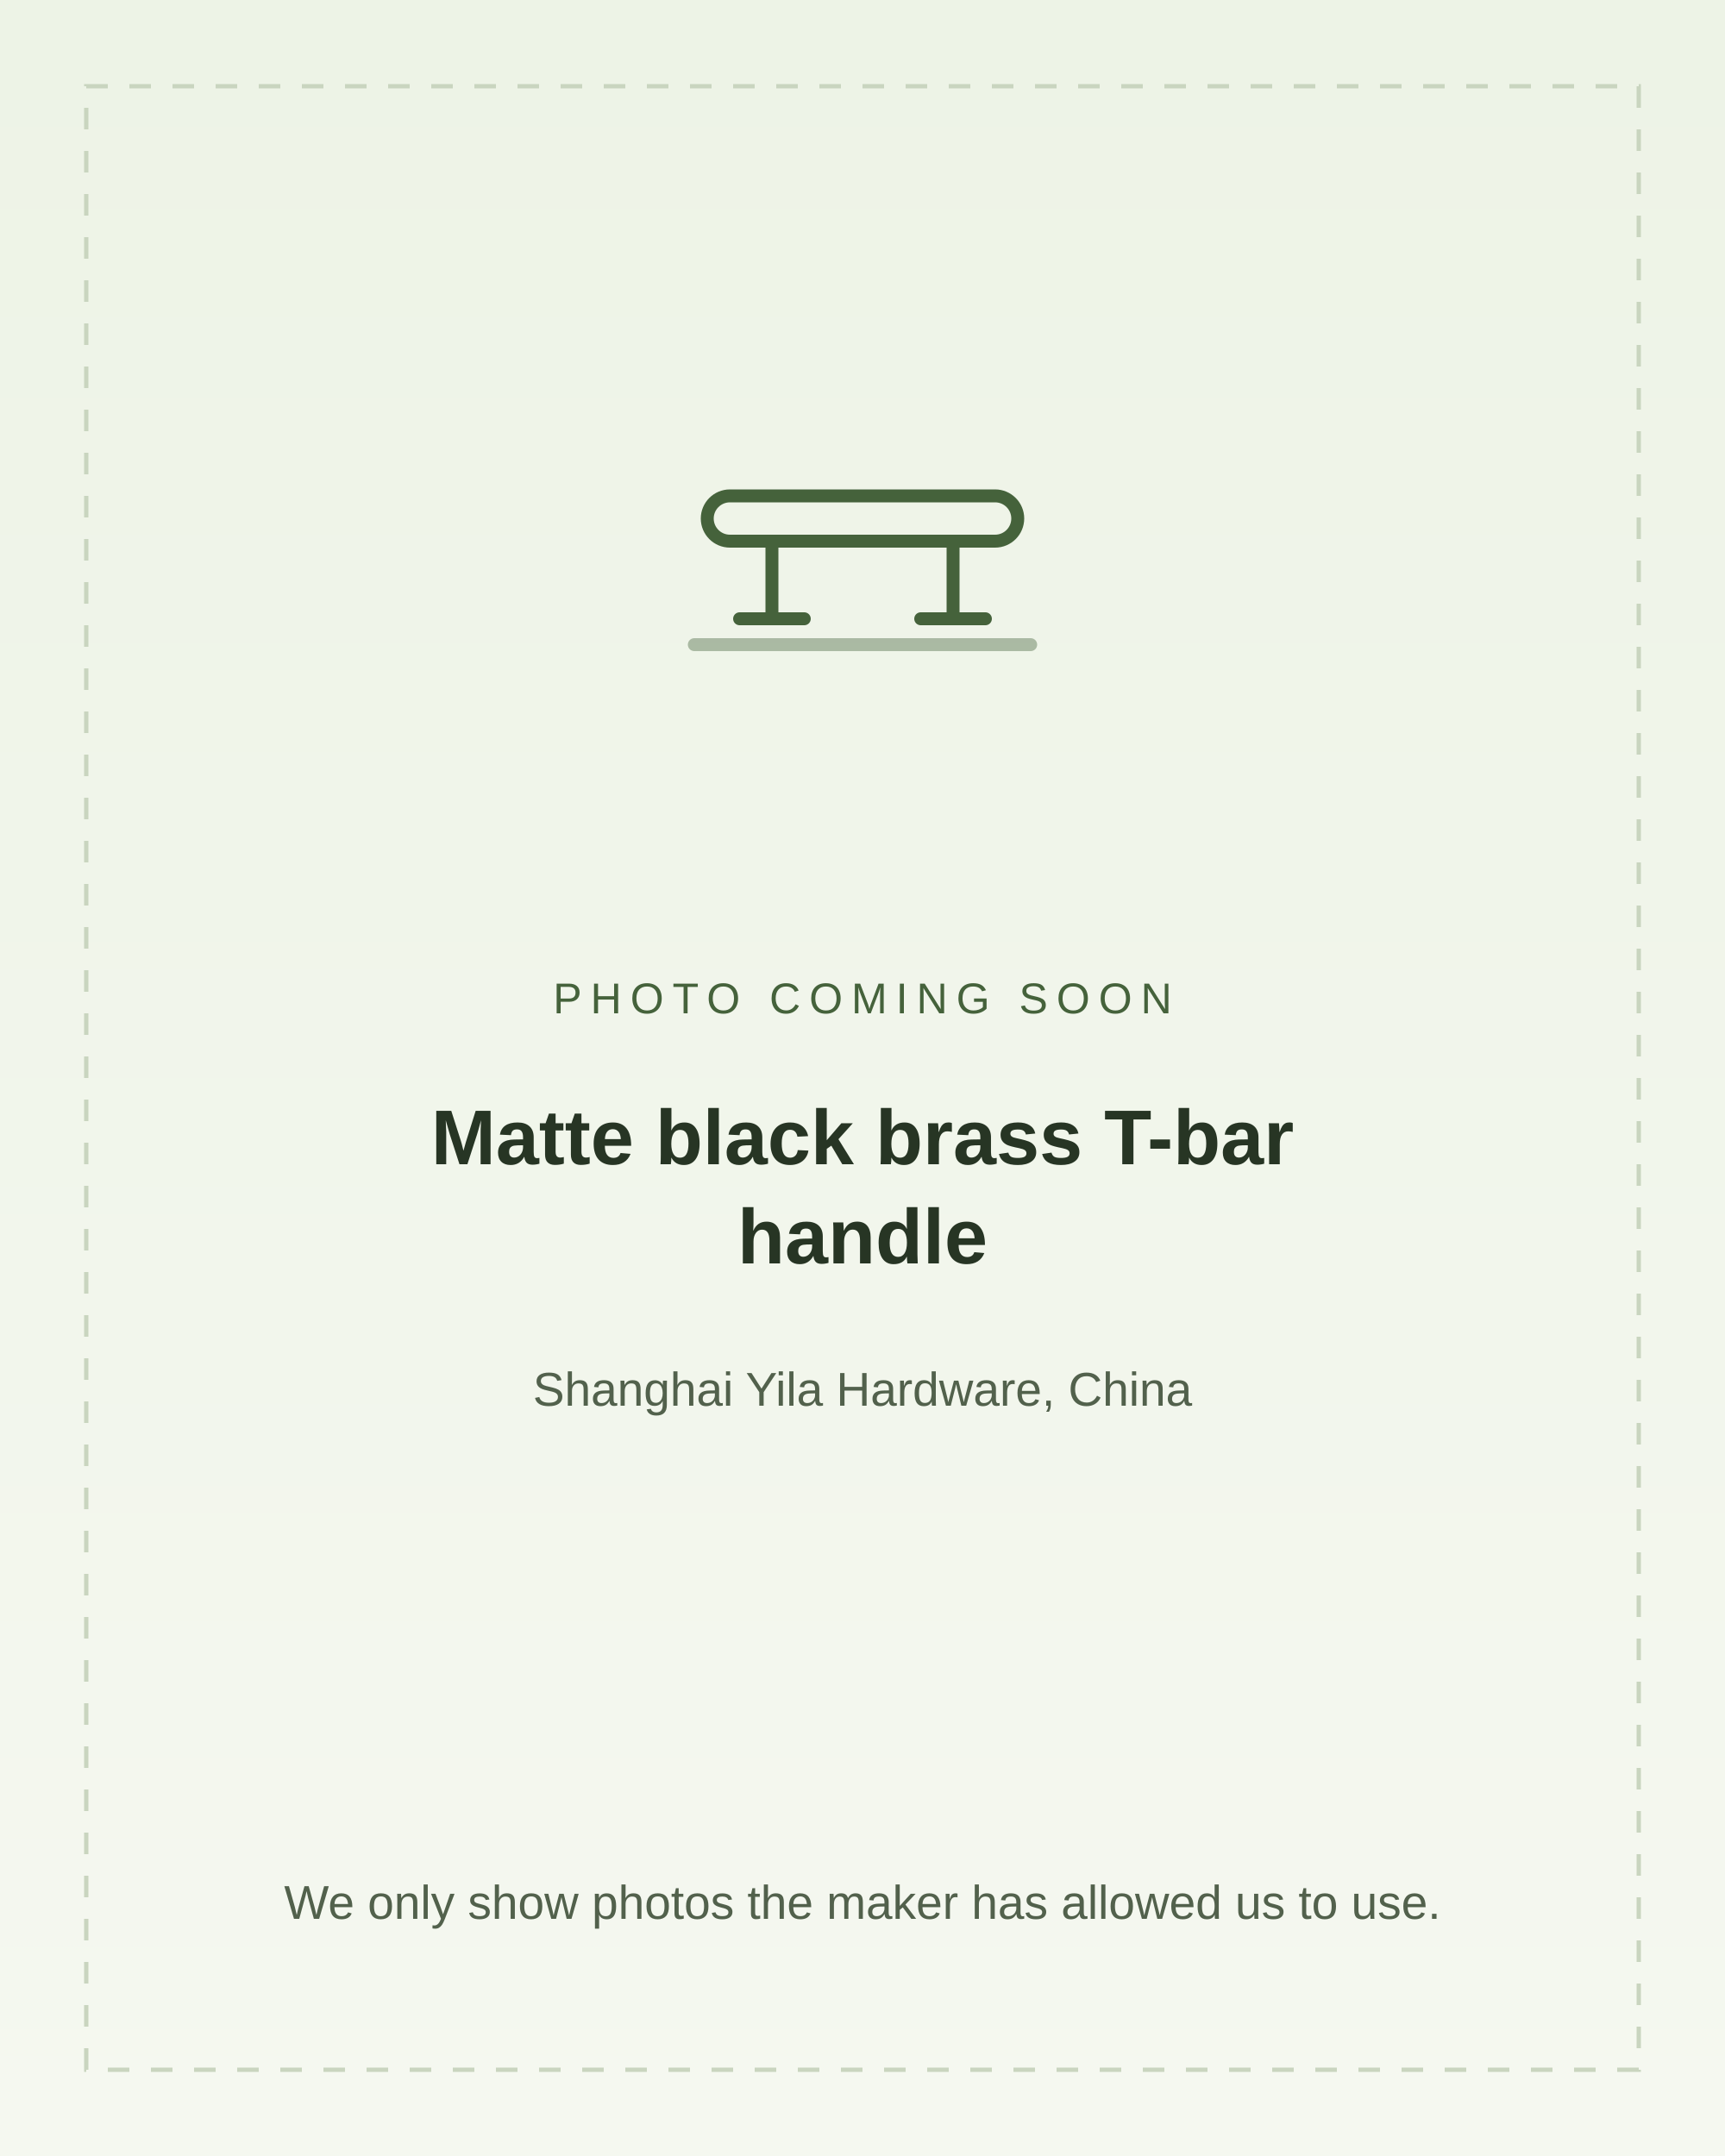
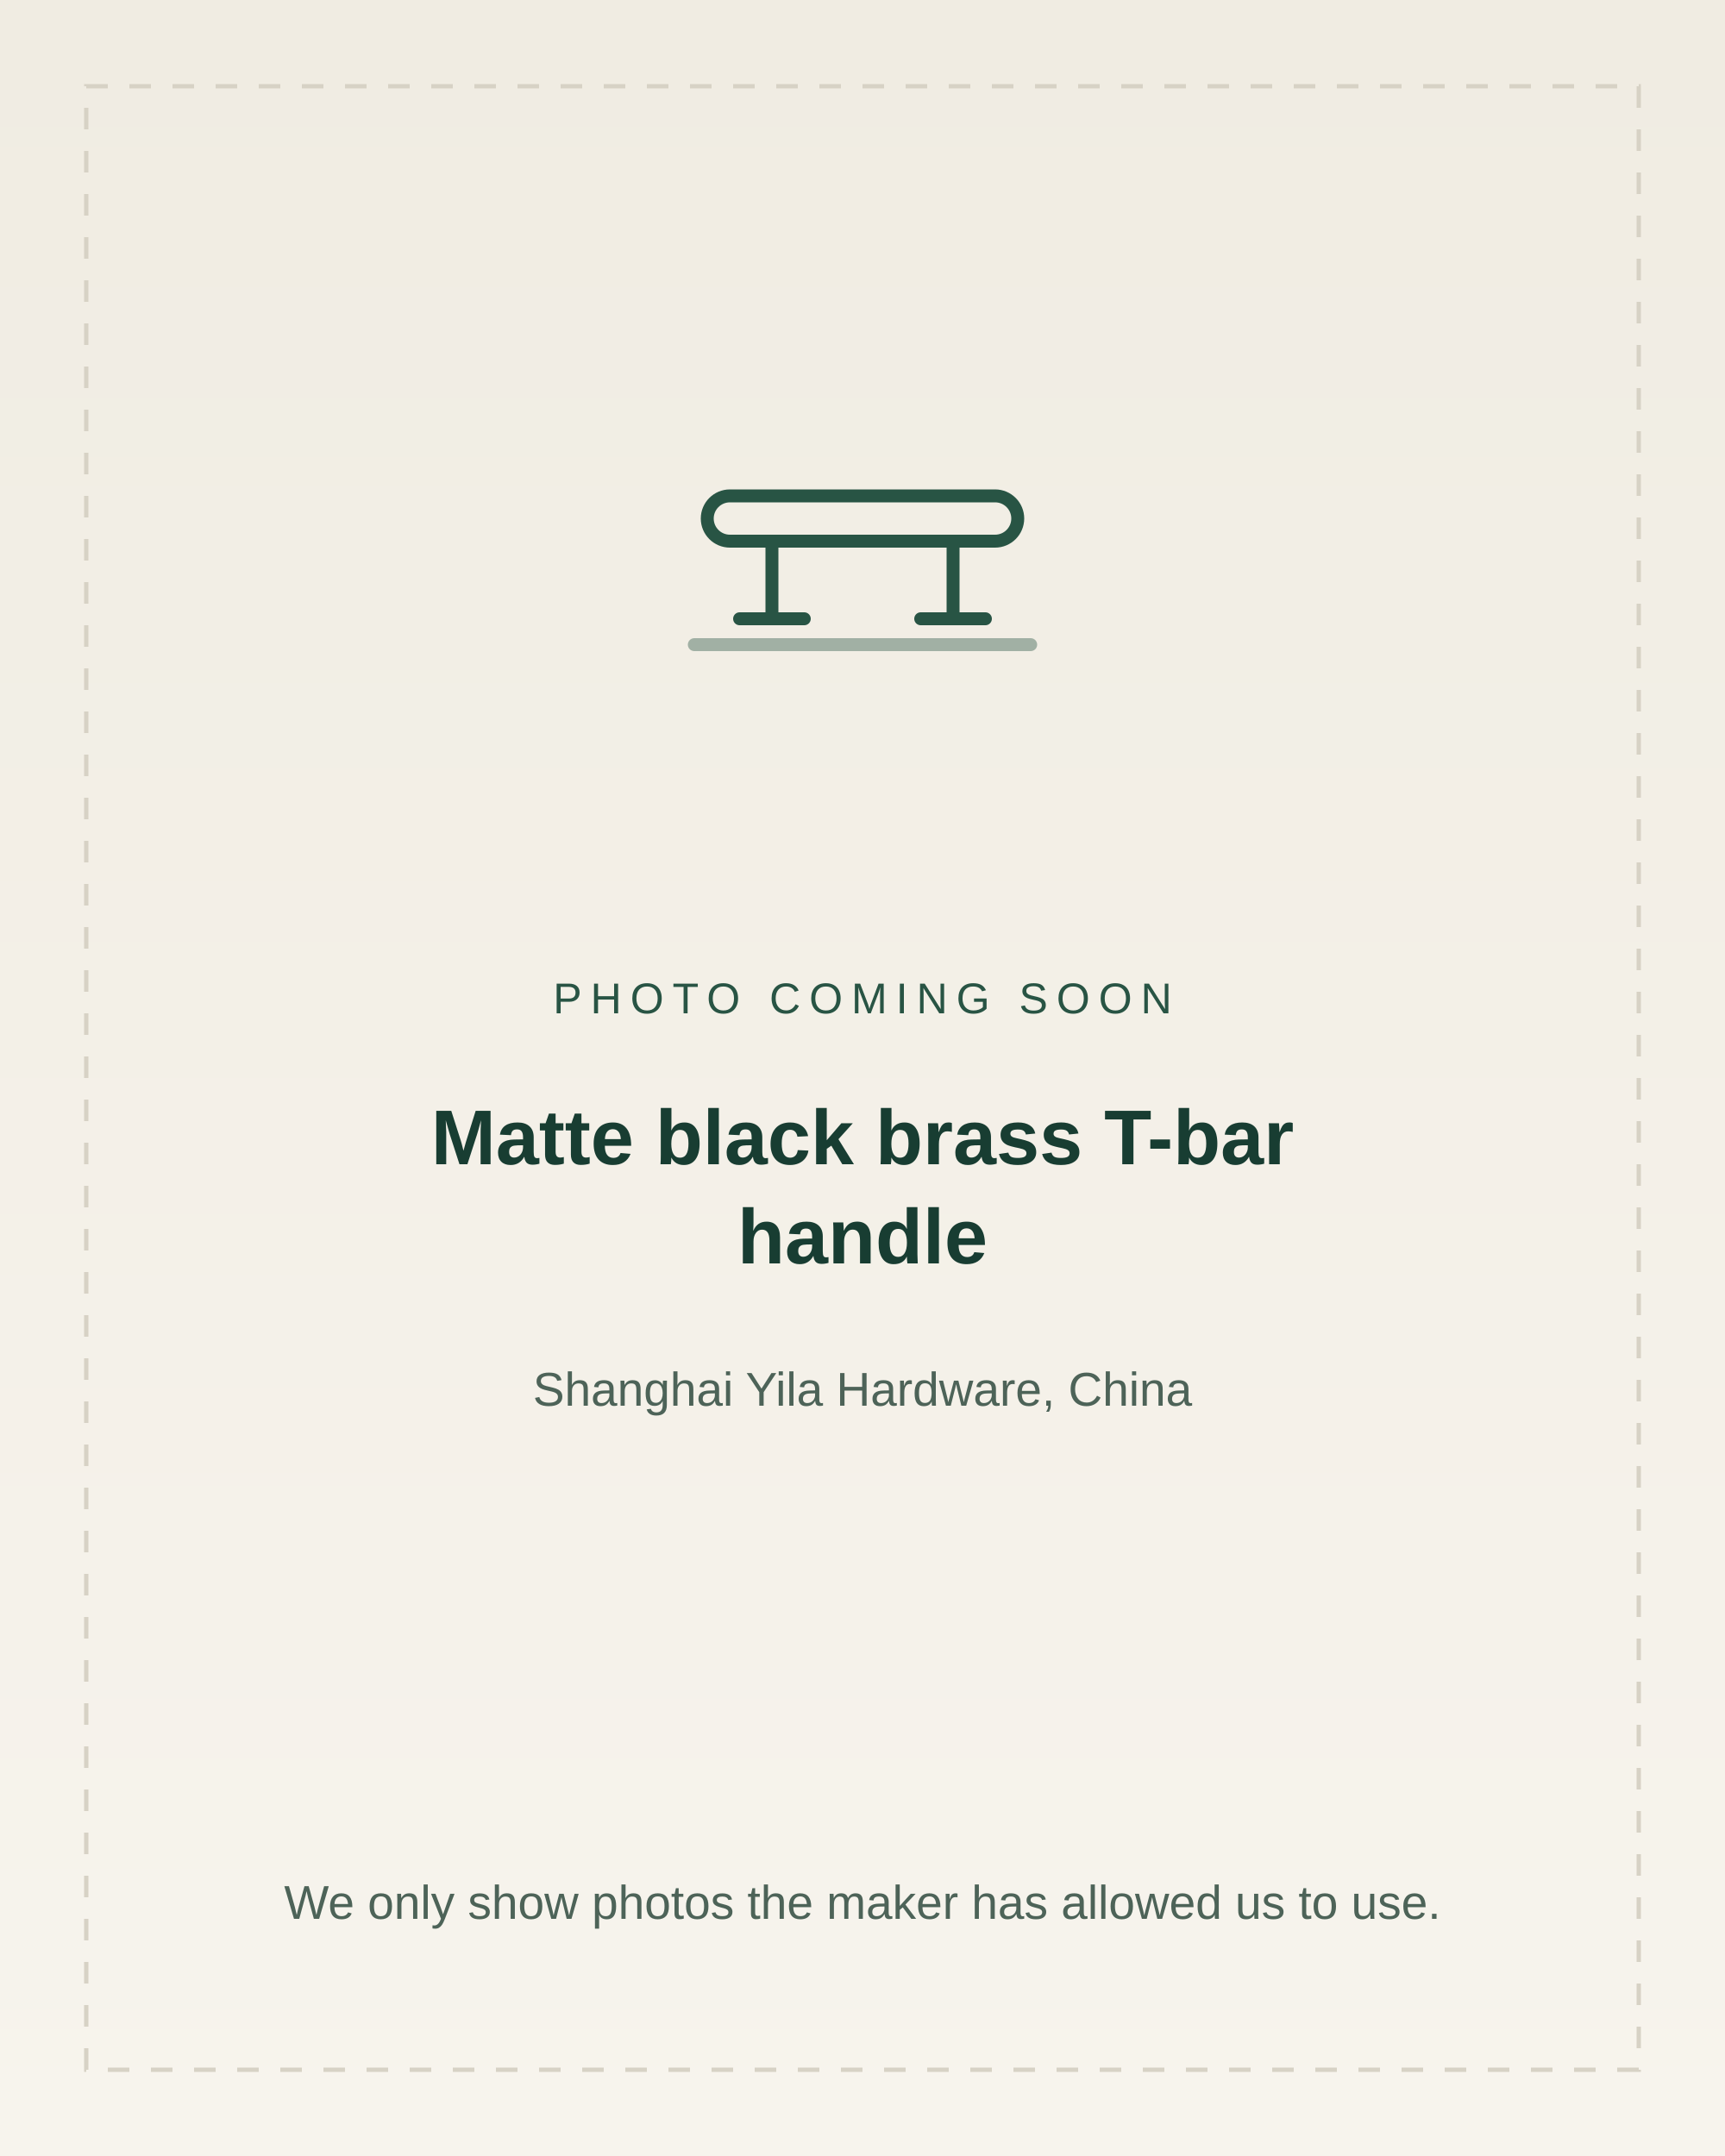
<svg xmlns="http://www.w3.org/2000/svg" viewBox="0 0 800 1000" width="800" height="1000">
  <defs>
    <linearGradient id="bg" x1="0" y1="0" x2="0" y2="1">
-       <stop offset="0" stop-color="#edf3e6" />
-       <stop offset="1" stop-color="#f5f8f0" />
+       <stop offset="0" stop-color="#f0ece2" />
+       <stop offset="1" stop-color="#f7f4ed" />
    </linearGradient>
  </defs>
  <rect width="800" height="1000" fill="url(#bg)" />
-   <rect x="40" y="40" width="720" height="920" fill="none" stroke="#c9d5bf" stroke-width="2" stroke-dasharray="10 10" />
-   <g color="#45623b" transform="translate(304 170) scale(3)">
+   <rect x="40" y="40" width="720" height="920" fill="none" stroke="#d7d2c5" stroke-width="2" stroke-dasharray="10 10" />
+   <g color="#285444" transform="translate(304 170) scale(3)">
    <g fill="none" stroke="currentColor" stroke-width="2" stroke-linecap="round" stroke-linejoin="round">
      <rect x="8" y="20" width="48" height="7" rx="3.5" />
      <path d="M18 27v12M46 27v12M13 39h10M41 39h10" />
      <path d="M6 43h52" stroke-opacity=".4" />
    </g>
  </g>
-   <text x="400" y="470" text-anchor="middle" fill="#45623b" font-family="Work Sans, Arial, sans-serif" font-size="20" letter-spacing="4">PHOTO COMING SOON</text>
-   <text x="400" y="540" text-anchor="middle" fill="#273524" font-family="Work Sans, Arial, sans-serif" font-size="36" font-weight="700">Matte black brass T-bar</text>
-   <text x="400" y="586" text-anchor="middle" fill="#273524" font-family="Work Sans, Arial, sans-serif" font-size="36" font-weight="700">handle</text>
-   <text x="400" y="652" text-anchor="middle" fill="#52614c" font-family="Work Sans, Arial, sans-serif" font-size="22">Shanghai Yila Hardware, China</text>
-   <text x="400" y="890" text-anchor="middle" fill="#52614c" font-family="Work Sans, Arial, sans-serif" font-size="22">We only show photos the maker has allowed us to use.</text>
+   <text x="400" y="470" text-anchor="middle" fill="#285444" font-family="DM Sans, Arial, sans-serif" font-size="20" letter-spacing="4">PHOTO COMING SOON</text>
+   <text x="400" y="540" text-anchor="middle" fill="#183d32" font-family="DM Sans, Arial, sans-serif" font-size="36" font-weight="700">Matte black brass T-bar</text>
+   <text x="400" y="586" text-anchor="middle" fill="#183d32" font-family="DM Sans, Arial, sans-serif" font-size="36" font-weight="700">handle</text>
+   <text x="400" y="652" text-anchor="middle" fill="#4d6358" font-family="DM Sans, Arial, sans-serif" font-size="22">Shanghai Yila Hardware, China</text>
+   <text x="400" y="890" text-anchor="middle" fill="#4d6358" font-family="DM Sans, Arial, sans-serif" font-size="22">We only show photos the maker has allowed us to use.</text>
</svg>
